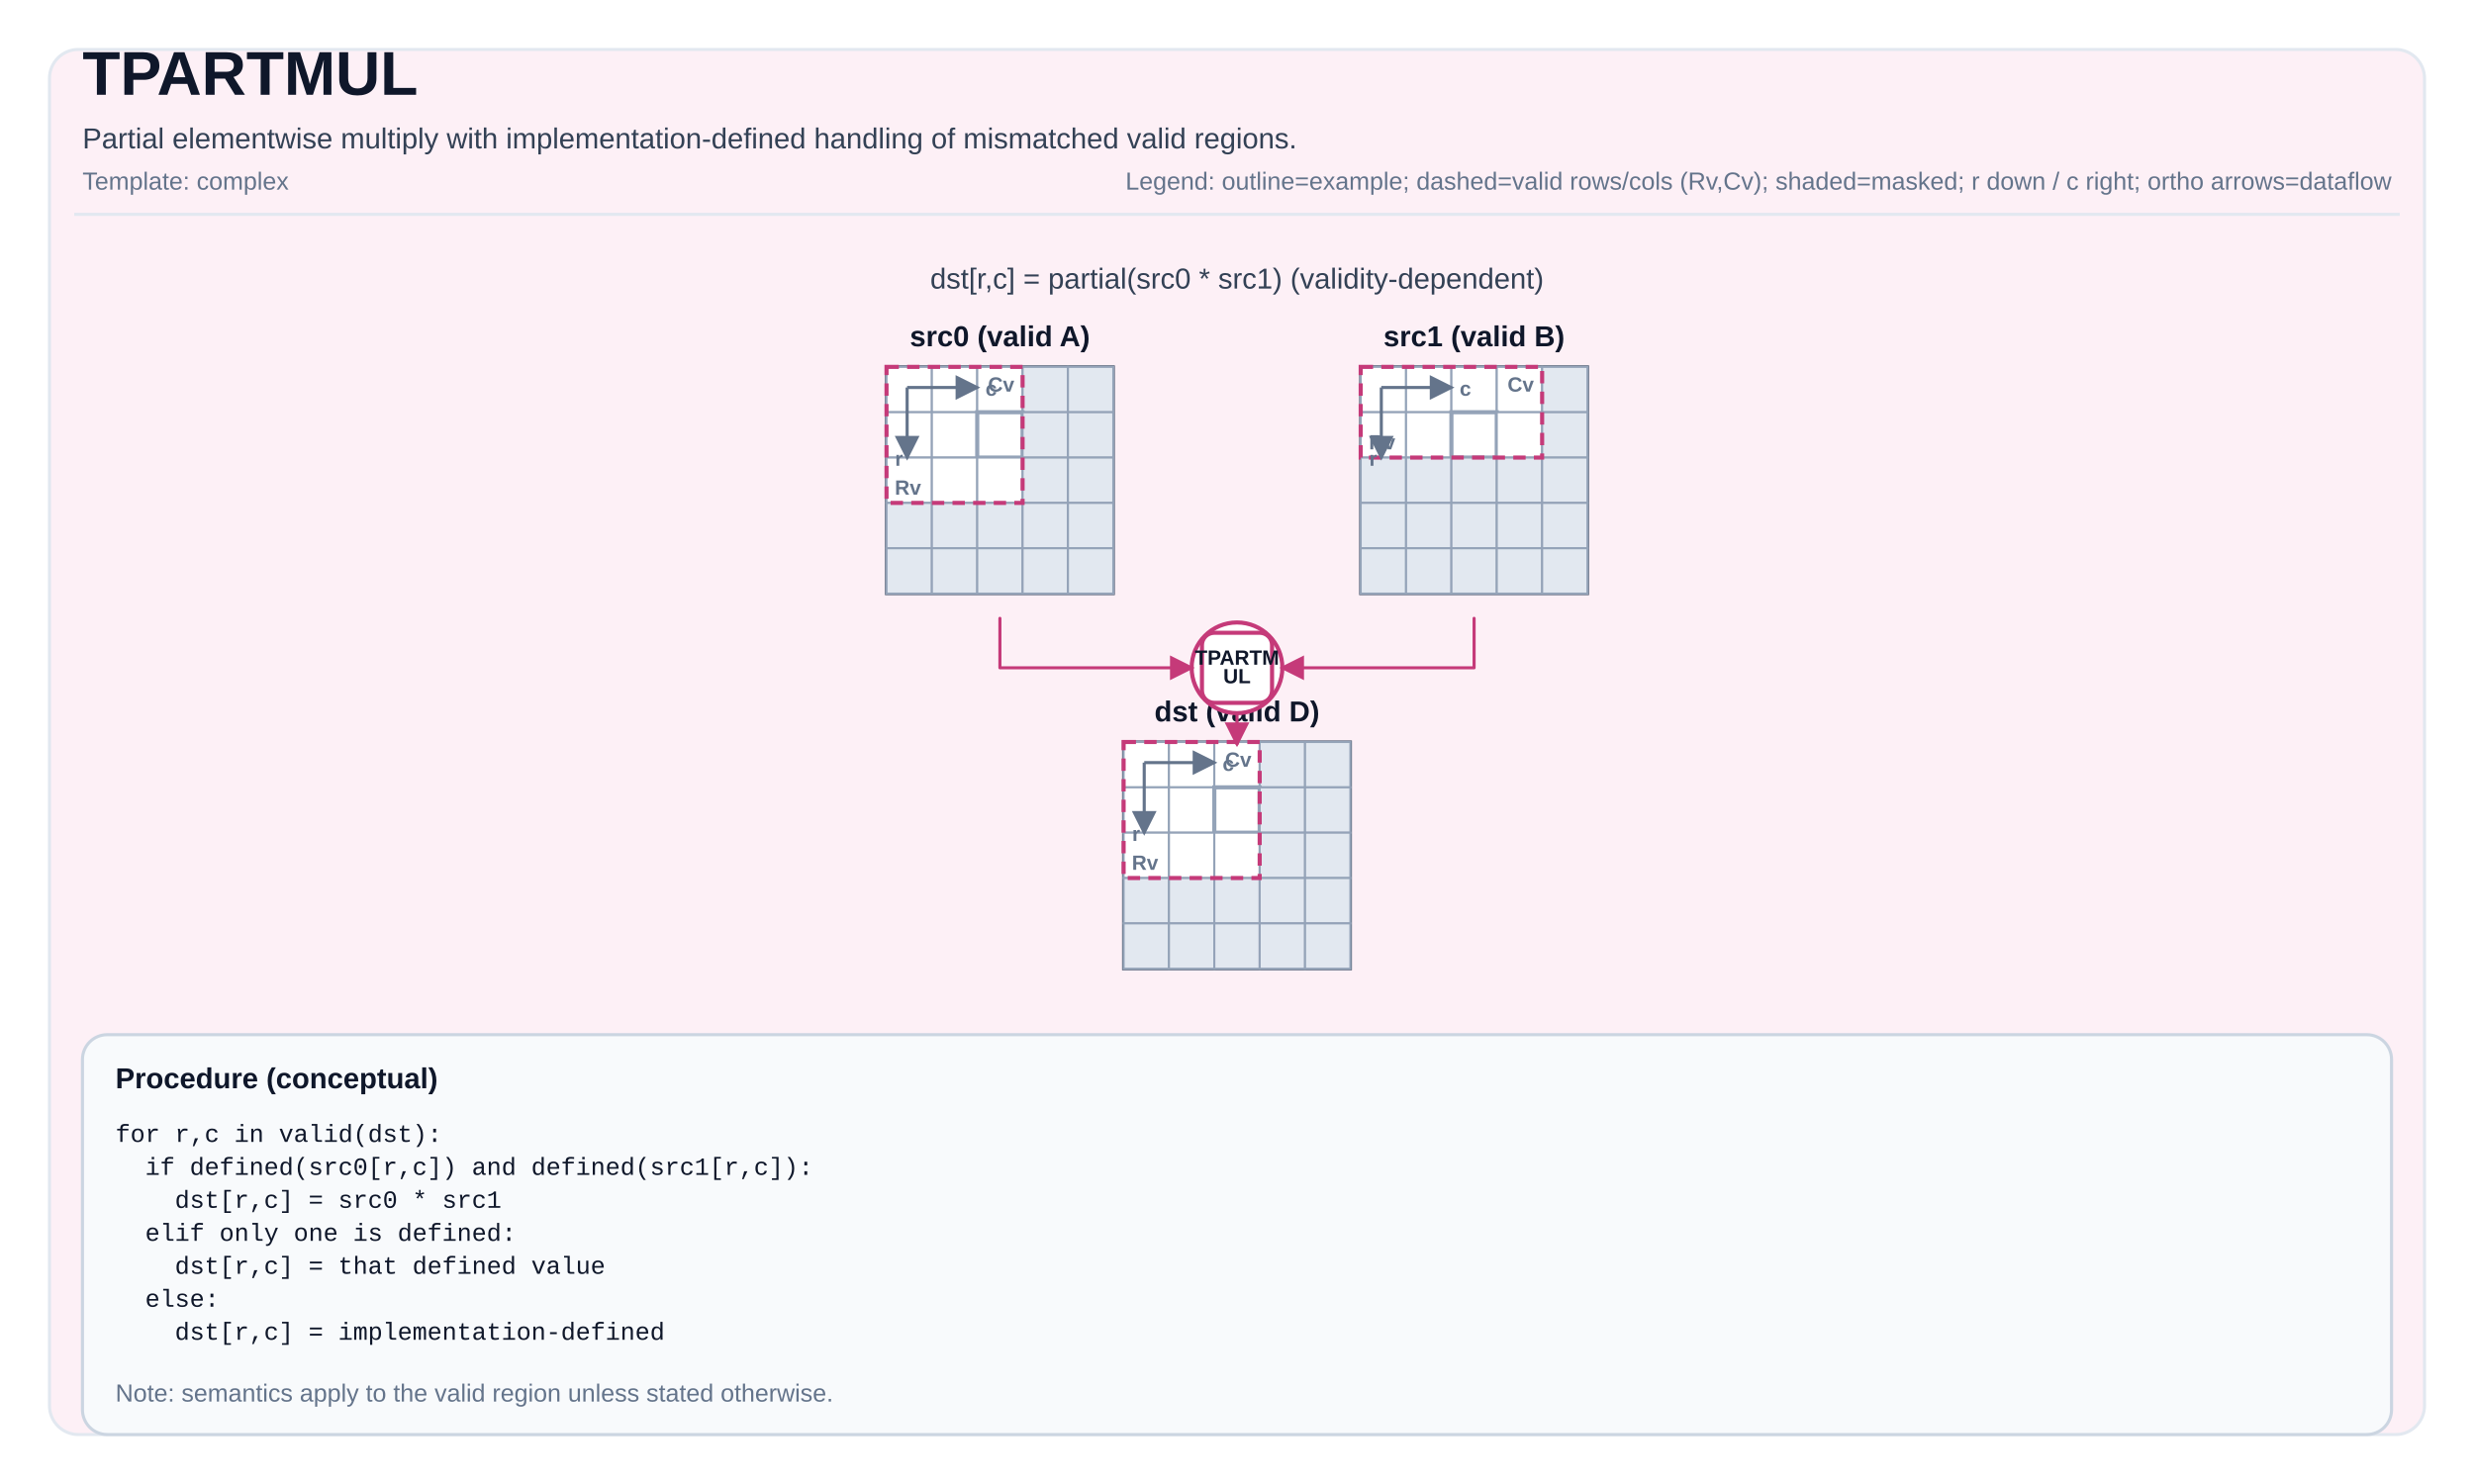
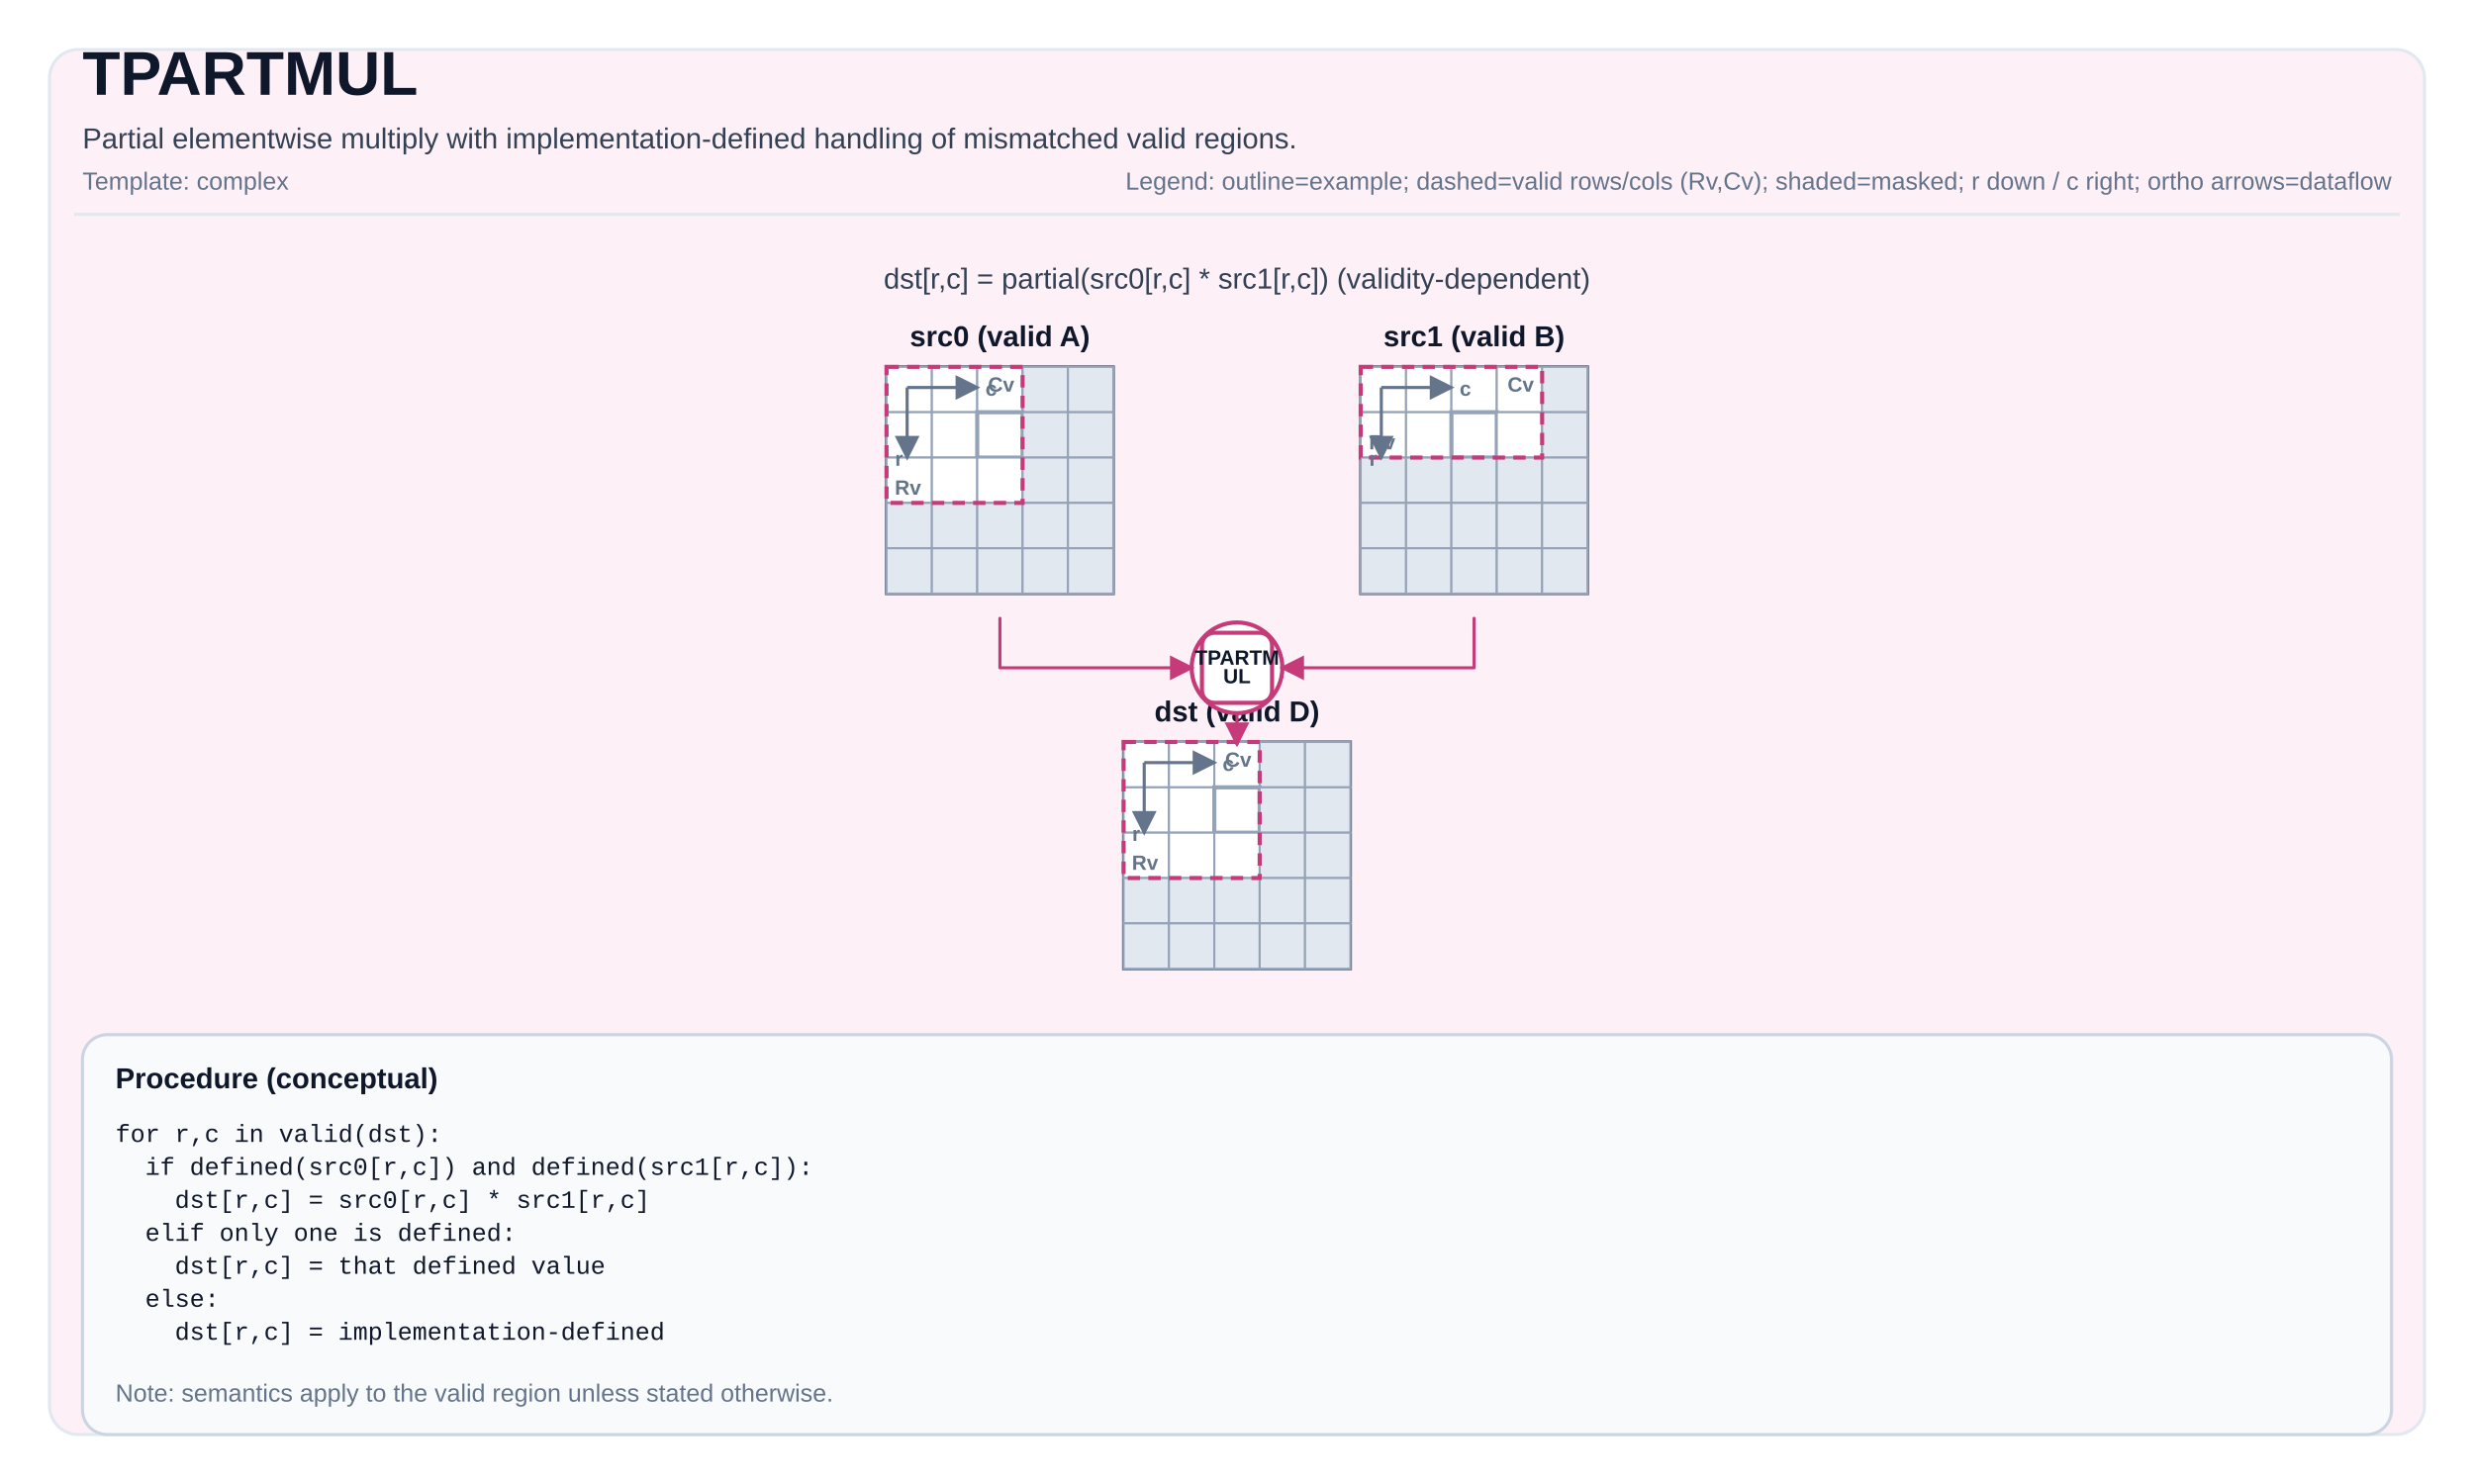
<svg xmlns="http://www.w3.org/2000/svg" width="1200" height="720" viewBox="0 0 1200 720" role="img" aria-label="TPARTMUL tile operation diagram">
  <defs>
    <marker id="arrow" markerWidth="8" markerHeight="8" refX="7" refY="4" orient="auto">
      <path d="M0,0 L0,8 L8,4 z" fill="#C53A79" />
    </marker>
    <marker id="axisArrow" markerWidth="8" markerHeight="8" refX="7" refY="4" orient="auto">
      <path d="M0,0 L0,8 L8,4 z" fill="#64748b" />
    </marker>
  </defs>
  <style>
svg { font-family: Arial, Helvetica, sans-serif; }
.title { font-size: 30px; font-weight: 700; fill: #0f172a; }
.subtitle { font-size: 14px; fill: #334155; }
.meta { font-size: 12px; fill: #64748b; }
.frame { fill: white; }
.panel { fill: #FDF0F6; stroke: #e2e8f0; stroke-width: 1.5; rx: 14; }
.tileLabel { font-size: 14px; font-weight: 700; fill: #0f172a; }
.tileBorder { fill: none; stroke: #475569; stroke-width: 1.5; }
.cell { fill: #ffffff; stroke: #94a3b8; stroke-width: 1; }
.cellMasked { fill: #e2e8f0; }
.cellHL { stroke-width: 2; }
.cellText { font-family: ui-monospace, SFMono-Regular, Menlo, Monaco, Consolas, 'Liberation Mono', 'Courier New', monospace; font-size: 10px; fill: #0f172a; }
.arrow { stroke-width: 1.5; fill: none; stroke-linejoin: round; stroke-linecap: round; }
.axisLine { stroke: #64748b; stroke-width: 1.5; fill: none; }
.axisText { font-size: 10px; fill: #64748b; font-weight: 700; }
.opCircle { fill: #ffffff; stroke-width: 2; }
.opRect { fill: #ffffff; stroke-width: 2; }
.opText { font-size: 10px; font-weight: 800; fill: #0f172a; }
.procBox { fill: #f8fafc; stroke: #cbd5e1; stroke-width: 1.5; rx: 12; }
.procTitle { font-size: 14px; font-weight: 700; fill: #0f172a; }
.procText { font-family: ui-monospace, SFMono-Regular, Menlo, Monaco, Consolas, 'Liberation Mono', 'Courier New', monospace; font-size: 12px; fill: #0f172a; }
.smallLabel { font-size: 12px; fill: #334155; }
.scalarBox { fill: #ffffff; stroke: #cbd5e1; stroke-width: 1.5; }
.scalarValue { font-size: 16px; font-weight: 700; }
.validBox { fill: none; stroke-width: 2; stroke-dasharray: 6 4; }
</style>
  <rect x="0" y="0" width="1200" height="720" class="frame" />
  <rect x="24" y="24" width="1152" height="672" class="panel" />
  <text x="40" y="46" class="title">TPARTMUL</text>
  <text x="40" y="72" class="subtitle">Partial elementwise multiply with implementation-defined handling of mismatched valid regions.</text>
  <text x="40" y="92" class="meta">Template: complex</text>
  <text x="1160" y="92" class="meta" text-anchor="end">Legend: outline=example; dashed=valid rows/cols (Rv,Cv); shaded=masked; r down / c right; ortho arrows=dataflow</text>
  <line x1="36" y1="104" x2="1164" y2="104" stroke="#e2e8f0" stroke-width="1.5" />
-   <text x="600" y="140" class="subtitle" text-anchor="middle" fill="#C53A79">dst[r,c] = partial(src0 * src1)   (validity-dependent)</text>
+   <text x="600" y="140" class="subtitle" text-anchor="middle" fill="#C53A79">dst[r,c] = partial(src0[r,c] * src1[r,c])   (validity-dependent)</text>
  <text x="485" y="168" class="tileLabel" text-anchor="middle">src0 (valid A)</text>
  <rect x="430" y="178" width="110" height="110" class="tileBorder" />
  <rect x="430" y="178" width="22" height="22" class="cell" />
  <rect x="452" y="178" width="22" height="22" class="cell" />
  <rect x="474" y="178" width="22" height="22" class="cell" />
  <rect x="496" y="178" width="22" height="22" class="cell cellMasked" />
  <rect x="518" y="178" width="22" height="22" class="cell cellMasked" />
  <rect x="430" y="200" width="22" height="22" class="cell" />
  <rect x="452" y="200" width="22" height="22" class="cell" />
  <rect x="474" y="200" width="22" height="22" class="cell cellHL" stroke="#C53A79" />
  <rect x="496" y="200" width="22" height="22" class="cell cellMasked" />
  <rect x="518" y="200" width="22" height="22" class="cell cellMasked" />
  <rect x="430" y="222" width="22" height="22" class="cell" />
  <rect x="452" y="222" width="22" height="22" class="cell" />
  <rect x="474" y="222" width="22" height="22" class="cell" />
  <rect x="496" y="222" width="22" height="22" class="cell cellMasked" />
  <rect x="518" y="222" width="22" height="22" class="cell cellMasked" />
  <rect x="430" y="244" width="22" height="22" class="cell cellMasked" />
  <rect x="452" y="244" width="22" height="22" class="cell cellMasked" />
  <rect x="474" y="244" width="22" height="22" class="cell cellMasked" />
  <rect x="496" y="244" width="22" height="22" class="cell cellMasked" />
  <rect x="518" y="244" width="22" height="22" class="cell cellMasked" />
  <rect x="430" y="266" width="22" height="22" class="cell cellMasked" />
  <rect x="452" y="266" width="22" height="22" class="cell cellMasked" />
  <rect x="474" y="266" width="22" height="22" class="cell cellMasked" />
  <rect x="496" y="266" width="22" height="22" class="cell cellMasked" />
  <rect x="518" y="266" width="22" height="22" class="cell cellMasked" />
  <rect x="430" y="178" width="66" height="66" class="validBox" stroke="#C53A79" />
  <text x="434" y="240" class="axisText">Rv</text>
  <text x="492" y="190" class="axisText" text-anchor="end">Cv</text>
  <path d="M 440 188 L 474 188" class="axisLine" marker-end="url(#axisArrow)" />
  <path d="M 440 188 L 440 222" class="axisLine" marker-end="url(#axisArrow)" />
  <text x="478" y="192" class="axisText">c</text>
  <text x="438" y="226" class="axisText" text-anchor="end">r</text>
  <text x="715" y="168" class="tileLabel" text-anchor="middle">src1 (valid B)</text>
  <rect x="660" y="178" width="110" height="110" class="tileBorder" />
  <rect x="660" y="178" width="22" height="22" class="cell" />
  <rect x="682" y="178" width="22" height="22" class="cell" />
  <rect x="704" y="178" width="22" height="22" class="cell" />
  <rect x="726" y="178" width="22" height="22" class="cell" />
  <rect x="748" y="178" width="22" height="22" class="cell cellMasked" />
  <rect x="660" y="200" width="22" height="22" class="cell" />
  <rect x="682" y="200" width="22" height="22" class="cell" />
  <rect x="704" y="200" width="22" height="22" class="cell cellHL" stroke="#C53A79" />
  <rect x="726" y="200" width="22" height="22" class="cell" />
  <rect x="748" y="200" width="22" height="22" class="cell cellMasked" />
  <rect x="660" y="222" width="22" height="22" class="cell cellMasked" />
  <rect x="682" y="222" width="22" height="22" class="cell cellMasked" />
  <rect x="704" y="222" width="22" height="22" class="cell cellMasked" />
  <rect x="726" y="222" width="22" height="22" class="cell cellMasked" />
  <rect x="748" y="222" width="22" height="22" class="cell cellMasked" />
  <rect x="660" y="244" width="22" height="22" class="cell cellMasked" />
  <rect x="682" y="244" width="22" height="22" class="cell cellMasked" />
  <rect x="704" y="244" width="22" height="22" class="cell cellMasked" />
  <rect x="726" y="244" width="22" height="22" class="cell cellMasked" />
  <rect x="748" y="244" width="22" height="22" class="cell cellMasked" />
  <rect x="660" y="266" width="22" height="22" class="cell cellMasked" />
  <rect x="682" y="266" width="22" height="22" class="cell cellMasked" />
  <rect x="704" y="266" width="22" height="22" class="cell cellMasked" />
  <rect x="726" y="266" width="22" height="22" class="cell cellMasked" />
  <rect x="748" y="266" width="22" height="22" class="cell cellMasked" />
  <rect x="660" y="178" width="88" height="44" class="validBox" stroke="#C53A79" />
  <text x="664" y="218" class="axisText">Rv</text>
  <text x="744" y="190" class="axisText" text-anchor="end">Cv</text>
  <path d="M 670 188 L 704 188" class="axisLine" marker-end="url(#axisArrow)" />
  <path d="M 670 188 L 670 222" class="axisLine" marker-end="url(#axisArrow)" />
  <text x="708" y="192" class="axisText">c</text>
  <text x="668" y="226" class="axisText" text-anchor="end">r</text>
  <text x="600" y="350" class="tileLabel" text-anchor="middle">dst (valid D)</text>
  <rect x="545" y="360" width="110" height="110" class="tileBorder" />
  <rect x="545" y="360" width="22" height="22" class="cell" />
  <rect x="567" y="360" width="22" height="22" class="cell" />
  <rect x="589" y="360" width="22" height="22" class="cell" />
  <rect x="611" y="360" width="22" height="22" class="cell cellMasked" />
  <rect x="633" y="360" width="22" height="22" class="cell cellMasked" />
  <rect x="545" y="382" width="22" height="22" class="cell" />
  <rect x="567" y="382" width="22" height="22" class="cell" />
  <rect x="589" y="382" width="22" height="22" class="cell cellHL" stroke="#C53A79" />
  <rect x="611" y="382" width="22" height="22" class="cell cellMasked" />
  <rect x="633" y="382" width="22" height="22" class="cell cellMasked" />
  <rect x="545" y="404" width="22" height="22" class="cell" />
  <rect x="567" y="404" width="22" height="22" class="cell" />
  <rect x="589" y="404" width="22" height="22" class="cell" />
  <rect x="611" y="404" width="22" height="22" class="cell cellMasked" />
  <rect x="633" y="404" width="22" height="22" class="cell cellMasked" />
  <rect x="545" y="426" width="22" height="22" class="cell cellMasked" />
  <rect x="567" y="426" width="22" height="22" class="cell cellMasked" />
  <rect x="589" y="426" width="22" height="22" class="cell cellMasked" />
  <rect x="611" y="426" width="22" height="22" class="cell cellMasked" />
  <rect x="633" y="426" width="22" height="22" class="cell cellMasked" />
  <rect x="545" y="448" width="22" height="22" class="cell cellMasked" />
  <rect x="567" y="448" width="22" height="22" class="cell cellMasked" />
  <rect x="589" y="448" width="22" height="22" class="cell cellMasked" />
  <rect x="611" y="448" width="22" height="22" class="cell cellMasked" />
  <rect x="633" y="448" width="22" height="22" class="cell cellMasked" />
  <rect x="545" y="360" width="66" height="66" class="validBox" stroke="#C53A79" />
  <text x="549" y="422" class="axisText">Rv</text>
  <text x="607" y="372" class="axisText" text-anchor="end">Cv</text>
  <path d="M 555 370 L 589 370" class="axisLine" marker-end="url(#axisArrow)" />
  <path d="M 555 370 L 555 404" class="axisLine" marker-end="url(#axisArrow)" />
  <text x="593" y="374" class="axisText">c</text>
  <text x="553" y="408" class="axisText" text-anchor="end">r</text>
  <circle cx="600" cy="324" r="22" class="opCircle" stroke="#C53A79" />
  <rect x="583" y="307" width="34" height="34" rx="6" class="opRect" stroke="#C53A79" />
  <text x="600" y="322.5" class="opText" font-size="8px" text-anchor="middle">TPARTM</text>
  <text x="600" y="331.5" class="opText" font-size="8px" text-anchor="middle">UL</text>
  <path d="M 485 300 L 485 324 L 578 324" class="arrow" stroke="#C53A79" marker-end="url(#arrow)" />
  <path d="M 715 300 L 715 324 L 622 324" class="arrow" stroke="#C53A79" marker-end="url(#arrow)" />
  <path d="M 600 346 L 600 361" class="arrow" stroke="#C53A79" marker-end="url(#arrow)" />
  <rect x="40" y="502" width="1120" height="194" class="procBox" />
  <text x="56" y="528" class="procTitle">Procedure (conceptual)</text>
  <text x="56" y="554" class="procText" xml:space="preserve">
    <tspan x="56" dy="0">for r,c in valid(dst):</tspan>
    <tspan x="56" dy="16">  if defined(src0[r,c]) and defined(src1[r,c]):</tspan>
-     <tspan x="56" dy="16">    dst[r,c] = src0 * src1</tspan>
+     <tspan x="56" dy="16">    dst[r,c] = src0[r,c] * src1[r,c]</tspan>
    <tspan x="56" dy="16">  elif only one is defined:</tspan>
    <tspan x="56" dy="16">    dst[r,c] = that defined value</tspan>
    <tspan x="56" dy="16">  else:</tspan>
    <tspan x="56" dy="16">    dst[r,c] = implementation-defined</tspan>
  </text>
  <text x="56" y="680" class="meta">Note: semantics apply to the valid region unless stated otherwise.</text>
</svg>
